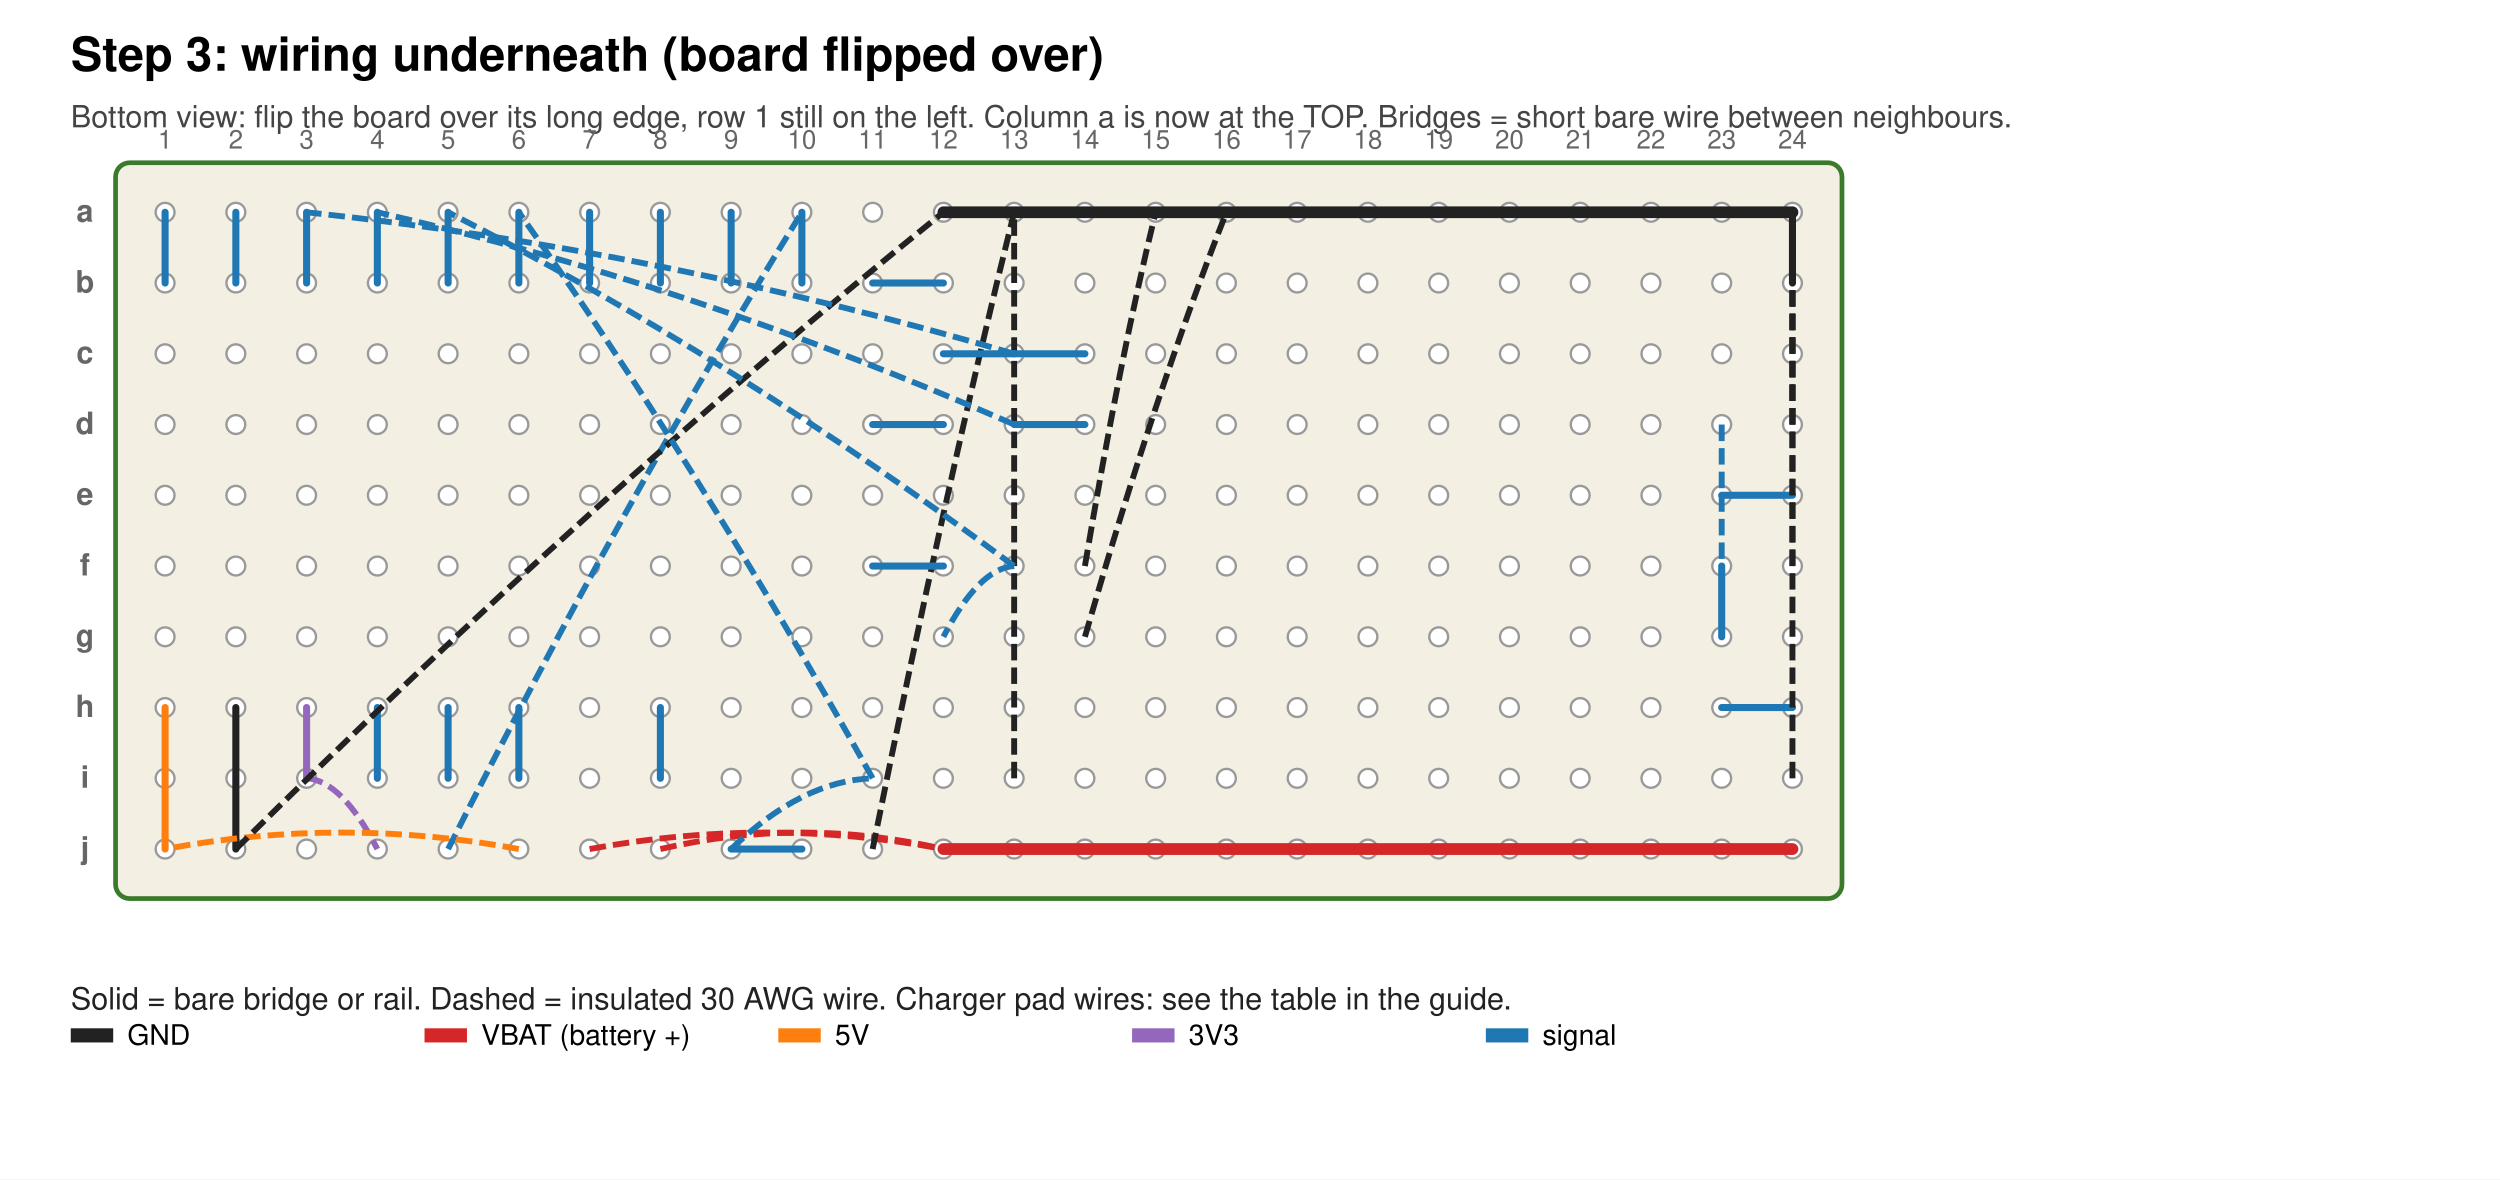
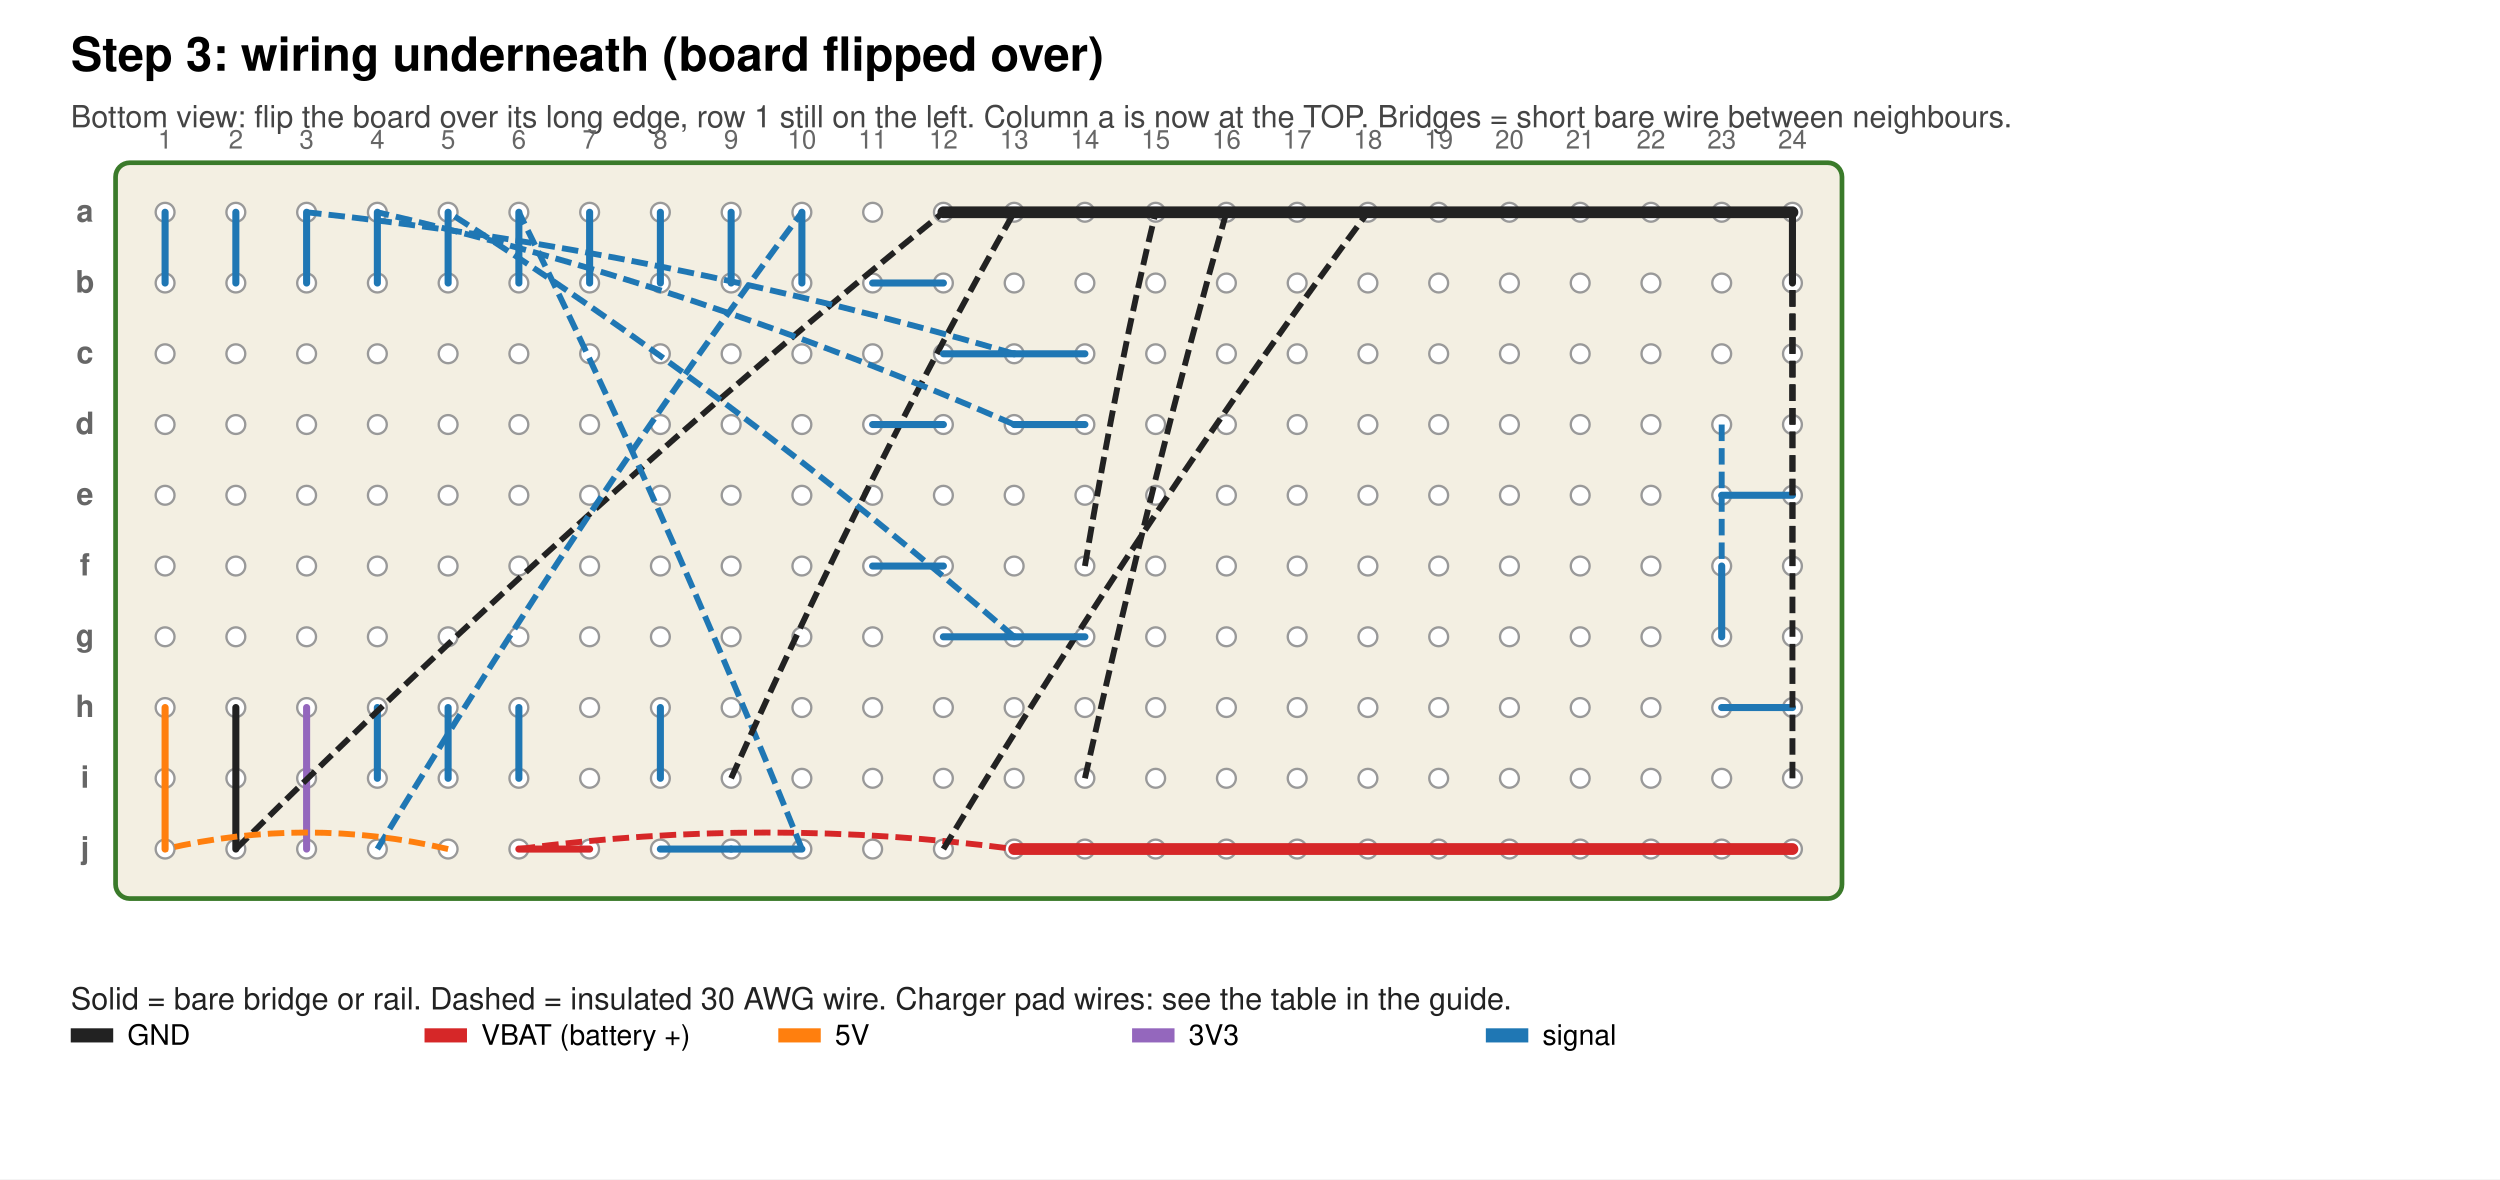
<svg xmlns="http://www.w3.org/2000/svg" width="1060" height="500" font-family="Helvetica,Arial">
  <rect width="100%" height="100%" fill="#ffffff" />
  <text x="30" y="30" font-size="20" font-weight="bold">Step 3: wiring underneath (board flipped over)</text>
  <text x="30" y="54" font-size="13" fill="#444">Bottom view: flip the board over its long edge, row 1 still on the left. Column a is now at the TOP. Bridges = short bare wire between neighbours.</text>
  <rect x="49" y="69" width="732" height="312" rx="6" fill="#f3efe2" stroke="#3a7a2a" stroke-width="2" />
  <text x="70" y="63" font-size="11" fill="#666" text-anchor="middle">1</text>
  <text x="100" y="63" font-size="11" fill="#666" text-anchor="middle">2</text>
  <text x="130" y="63" font-size="11" fill="#666" text-anchor="middle">3</text>
  <text x="160" y="63" font-size="11" fill="#666" text-anchor="middle">4</text>
  <text x="190" y="63" font-size="11" fill="#666" text-anchor="middle">5</text>
  <text x="220" y="63" font-size="11" fill="#666" text-anchor="middle">6</text>
  <text x="250" y="63" font-size="11" fill="#666" text-anchor="middle">7</text>
  <text x="280" y="63" font-size="11" fill="#666" text-anchor="middle">8</text>
  <text x="310" y="63" font-size="11" fill="#666" text-anchor="middle">9</text>
  <text x="340" y="63" font-size="11" fill="#666" text-anchor="middle">10</text>
  <text x="370" y="63" font-size="11" fill="#666" text-anchor="middle">11</text>
  <text x="400" y="63" font-size="11" fill="#666" text-anchor="middle">12</text>
  <text x="430" y="63" font-size="11" fill="#666" text-anchor="middle">13</text>
  <text x="460" y="63" font-size="11" fill="#666" text-anchor="middle">14</text>
  <text x="490" y="63" font-size="11" fill="#666" text-anchor="middle">15</text>
  <text x="520" y="63" font-size="11" fill="#666" text-anchor="middle">16</text>
  <text x="550" y="63" font-size="11" fill="#666" text-anchor="middle">17</text>
  <text x="580" y="63" font-size="11" fill="#666" text-anchor="middle">18</text>
  <text x="610" y="63" font-size="11" fill="#666" text-anchor="middle">19</text>
  <text x="640" y="63" font-size="11" fill="#666" text-anchor="middle">20</text>
  <text x="670" y="63" font-size="11" fill="#666" text-anchor="middle">21</text>
  <text x="700" y="63" font-size="11" fill="#666" text-anchor="middle">22</text>
  <text x="730" y="63" font-size="11" fill="#666" text-anchor="middle">23</text>
  <text x="760" y="63" font-size="11" fill="#666" text-anchor="middle">24</text>
  <text x="36" y="94" font-size="13" font-weight="bold" fill="#666" text-anchor="middle">a</text>
  <text x="36" y="124" font-size="13" font-weight="bold" fill="#666" text-anchor="middle">b</text>
  <text x="36" y="154" font-size="13" font-weight="bold" fill="#666" text-anchor="middle">c</text>
  <text x="36" y="184" font-size="13" font-weight="bold" fill="#666" text-anchor="middle">d</text>
  <text x="36" y="214" font-size="13" font-weight="bold" fill="#666" text-anchor="middle">e</text>
  <text x="36" y="244" font-size="13" font-weight="bold" fill="#666" text-anchor="middle">f</text>
  <text x="36" y="274" font-size="13" font-weight="bold" fill="#666" text-anchor="middle">g</text>
  <text x="36" y="304" font-size="13" font-weight="bold" fill="#666" text-anchor="middle">h</text>
  <text x="36" y="334" font-size="13" font-weight="bold" fill="#666" text-anchor="middle">i</text>
  <text x="36" y="364" font-size="13" font-weight="bold" fill="#666" text-anchor="middle">j</text>
  <circle cx="70" cy="90" r="4" fill="#fff" stroke="#999" />
  <circle cx="70" cy="120" r="4" fill="#fff" stroke="#999" />
  <circle cx="70" cy="150" r="4" fill="#fff" stroke="#999" />
  <circle cx="70" cy="180" r="4" fill="#fff" stroke="#999" />
  <circle cx="70" cy="210" r="4" fill="#fff" stroke="#999" />
  <circle cx="70" cy="240" r="4" fill="#fff" stroke="#999" />
  <circle cx="70" cy="270" r="4" fill="#fff" stroke="#999" />
  <circle cx="70" cy="300" r="4" fill="#fff" stroke="#999" />
  <circle cx="70" cy="330" r="4" fill="#fff" stroke="#999" />
  <circle cx="70" cy="360" r="4" fill="#fff" stroke="#999" />
  <circle cx="100" cy="90" r="4" fill="#fff" stroke="#999" />
  <circle cx="100" cy="120" r="4" fill="#fff" stroke="#999" />
  <circle cx="100" cy="150" r="4" fill="#fff" stroke="#999" />
  <circle cx="100" cy="180" r="4" fill="#fff" stroke="#999" />
  <circle cx="100" cy="210" r="4" fill="#fff" stroke="#999" />
  <circle cx="100" cy="240" r="4" fill="#fff" stroke="#999" />
  <circle cx="100" cy="270" r="4" fill="#fff" stroke="#999" />
  <circle cx="100" cy="300" r="4" fill="#fff" stroke="#999" />
  <circle cx="100" cy="330" r="4" fill="#fff" stroke="#999" />
  <circle cx="100" cy="360" r="4" fill="#fff" stroke="#999" />
  <circle cx="130" cy="90" r="4" fill="#fff" stroke="#999" />
  <circle cx="130" cy="120" r="4" fill="#fff" stroke="#999" />
  <circle cx="130" cy="150" r="4" fill="#fff" stroke="#999" />
  <circle cx="130" cy="180" r="4" fill="#fff" stroke="#999" />
  <circle cx="130" cy="210" r="4" fill="#fff" stroke="#999" />
  <circle cx="130" cy="240" r="4" fill="#fff" stroke="#999" />
  <circle cx="130" cy="270" r="4" fill="#fff" stroke="#999" />
  <circle cx="130" cy="300" r="4" fill="#fff" stroke="#999" />
  <circle cx="130" cy="330" r="4" fill="#fff" stroke="#999" />
  <circle cx="130" cy="360" r="4" fill="#fff" stroke="#999" />
  <circle cx="160" cy="90" r="4" fill="#fff" stroke="#999" />
  <circle cx="160" cy="120" r="4" fill="#fff" stroke="#999" />
  <circle cx="160" cy="150" r="4" fill="#fff" stroke="#999" />
  <circle cx="160" cy="180" r="4" fill="#fff" stroke="#999" />
  <circle cx="160" cy="210" r="4" fill="#fff" stroke="#999" />
  <circle cx="160" cy="240" r="4" fill="#fff" stroke="#999" />
  <circle cx="160" cy="270" r="4" fill="#fff" stroke="#999" />
  <circle cx="160" cy="300" r="4" fill="#fff" stroke="#999" />
  <circle cx="160" cy="330" r="4" fill="#fff" stroke="#999" />
  <circle cx="160" cy="360" r="4" fill="#fff" stroke="#999" />
  <circle cx="190" cy="90" r="4" fill="#fff" stroke="#999" />
  <circle cx="190" cy="120" r="4" fill="#fff" stroke="#999" />
  <circle cx="190" cy="150" r="4" fill="#fff" stroke="#999" />
  <circle cx="190" cy="180" r="4" fill="#fff" stroke="#999" />
  <circle cx="190" cy="210" r="4" fill="#fff" stroke="#999" />
  <circle cx="190" cy="240" r="4" fill="#fff" stroke="#999" />
  <circle cx="190" cy="270" r="4" fill="#fff" stroke="#999" />
  <circle cx="190" cy="300" r="4" fill="#fff" stroke="#999" />
  <circle cx="190" cy="330" r="4" fill="#fff" stroke="#999" />
  <circle cx="190" cy="360" r="4" fill="#fff" stroke="#999" />
  <circle cx="220" cy="90" r="4" fill="#fff" stroke="#999" />
  <circle cx="220" cy="120" r="4" fill="#fff" stroke="#999" />
  <circle cx="220" cy="150" r="4" fill="#fff" stroke="#999" />
  <circle cx="220" cy="180" r="4" fill="#fff" stroke="#999" />
  <circle cx="220" cy="210" r="4" fill="#fff" stroke="#999" />
  <circle cx="220" cy="240" r="4" fill="#fff" stroke="#999" />
  <circle cx="220" cy="270" r="4" fill="#fff" stroke="#999" />
  <circle cx="220" cy="300" r="4" fill="#fff" stroke="#999" />
  <circle cx="220" cy="330" r="4" fill="#fff" stroke="#999" />
  <circle cx="220" cy="360" r="4" fill="#fff" stroke="#999" />
  <circle cx="250" cy="90" r="4" fill="#fff" stroke="#999" />
  <circle cx="250" cy="120" r="4" fill="#fff" stroke="#999" />
  <circle cx="250" cy="150" r="4" fill="#fff" stroke="#999" />
  <circle cx="250" cy="180" r="4" fill="#fff" stroke="#999" />
  <circle cx="250" cy="210" r="4" fill="#fff" stroke="#999" />
  <circle cx="250" cy="240" r="4" fill="#fff" stroke="#999" />
  <circle cx="250" cy="270" r="4" fill="#fff" stroke="#999" />
  <circle cx="250" cy="300" r="4" fill="#fff" stroke="#999" />
  <circle cx="250" cy="330" r="4" fill="#fff" stroke="#999" />
  <circle cx="250" cy="360" r="4" fill="#fff" stroke="#999" />
  <circle cx="280" cy="90" r="4" fill="#fff" stroke="#999" />
  <circle cx="280" cy="120" r="4" fill="#fff" stroke="#999" />
  <circle cx="280" cy="150" r="4" fill="#fff" stroke="#999" />
  <circle cx="280" cy="180" r="4" fill="#fff" stroke="#999" />
  <circle cx="280" cy="210" r="4" fill="#fff" stroke="#999" />
  <circle cx="280" cy="240" r="4" fill="#fff" stroke="#999" />
  <circle cx="280" cy="270" r="4" fill="#fff" stroke="#999" />
  <circle cx="280" cy="300" r="4" fill="#fff" stroke="#999" />
  <circle cx="280" cy="330" r="4" fill="#fff" stroke="#999" />
  <circle cx="280" cy="360" r="4" fill="#fff" stroke="#999" />
  <circle cx="310" cy="90" r="4" fill="#fff" stroke="#999" />
  <circle cx="310" cy="120" r="4" fill="#fff" stroke="#999" />
  <circle cx="310" cy="150" r="4" fill="#fff" stroke="#999" />
  <circle cx="310" cy="180" r="4" fill="#fff" stroke="#999" />
  <circle cx="310" cy="210" r="4" fill="#fff" stroke="#999" />
  <circle cx="310" cy="240" r="4" fill="#fff" stroke="#999" />
  <circle cx="310" cy="270" r="4" fill="#fff" stroke="#999" />
  <circle cx="310" cy="300" r="4" fill="#fff" stroke="#999" />
  <circle cx="310" cy="330" r="4" fill="#fff" stroke="#999" />
  <circle cx="310" cy="360" r="4" fill="#fff" stroke="#999" />
  <circle cx="340" cy="90" r="4" fill="#fff" stroke="#999" />
  <circle cx="340" cy="120" r="4" fill="#fff" stroke="#999" />
  <circle cx="340" cy="150" r="4" fill="#fff" stroke="#999" />
  <circle cx="340" cy="180" r="4" fill="#fff" stroke="#999" />
  <circle cx="340" cy="210" r="4" fill="#fff" stroke="#999" />
  <circle cx="340" cy="240" r="4" fill="#fff" stroke="#999" />
  <circle cx="340" cy="270" r="4" fill="#fff" stroke="#999" />
  <circle cx="340" cy="300" r="4" fill="#fff" stroke="#999" />
  <circle cx="340" cy="330" r="4" fill="#fff" stroke="#999" />
  <circle cx="340" cy="360" r="4" fill="#fff" stroke="#999" />
  <circle cx="370" cy="90" r="4" fill="#fff" stroke="#999" />
  <circle cx="370" cy="120" r="4" fill="#fff" stroke="#999" />
  <circle cx="370" cy="150" r="4" fill="#fff" stroke="#999" />
  <circle cx="370" cy="180" r="4" fill="#fff" stroke="#999" />
  <circle cx="370" cy="210" r="4" fill="#fff" stroke="#999" />
  <circle cx="370" cy="240" r="4" fill="#fff" stroke="#999" />
  <circle cx="370" cy="270" r="4" fill="#fff" stroke="#999" />
  <circle cx="370" cy="300" r="4" fill="#fff" stroke="#999" />
  <circle cx="370" cy="330" r="4" fill="#fff" stroke="#999" />
  <circle cx="370" cy="360" r="4" fill="#fff" stroke="#999" />
  <circle cx="400" cy="90" r="4" fill="#fff" stroke="#999" />
  <circle cx="400" cy="120" r="4" fill="#fff" stroke="#999" />
  <circle cx="400" cy="150" r="4" fill="#fff" stroke="#999" />
  <circle cx="400" cy="180" r="4" fill="#fff" stroke="#999" />
  <circle cx="400" cy="210" r="4" fill="#fff" stroke="#999" />
  <circle cx="400" cy="240" r="4" fill="#fff" stroke="#999" />
  <circle cx="400" cy="270" r="4" fill="#fff" stroke="#999" />
  <circle cx="400" cy="300" r="4" fill="#fff" stroke="#999" />
  <circle cx="400" cy="330" r="4" fill="#fff" stroke="#999" />
  <circle cx="400" cy="360" r="4" fill="#fff" stroke="#999" />
  <circle cx="430" cy="90" r="4" fill="#fff" stroke="#999" />
  <circle cx="430" cy="120" r="4" fill="#fff" stroke="#999" />
  <circle cx="430" cy="150" r="4" fill="#fff" stroke="#999" />
  <circle cx="430" cy="180" r="4" fill="#fff" stroke="#999" />
  <circle cx="430" cy="210" r="4" fill="#fff" stroke="#999" />
  <circle cx="430" cy="240" r="4" fill="#fff" stroke="#999" />
  <circle cx="430" cy="270" r="4" fill="#fff" stroke="#999" />
  <circle cx="430" cy="300" r="4" fill="#fff" stroke="#999" />
  <circle cx="430" cy="330" r="4" fill="#fff" stroke="#999" />
  <circle cx="430" cy="360" r="4" fill="#fff" stroke="#999" />
  <circle cx="460" cy="90" r="4" fill="#fff" stroke="#999" />
  <circle cx="460" cy="120" r="4" fill="#fff" stroke="#999" />
  <circle cx="460" cy="150" r="4" fill="#fff" stroke="#999" />
  <circle cx="460" cy="180" r="4" fill="#fff" stroke="#999" />
  <circle cx="460" cy="210" r="4" fill="#fff" stroke="#999" />
  <circle cx="460" cy="240" r="4" fill="#fff" stroke="#999" />
  <circle cx="460" cy="270" r="4" fill="#fff" stroke="#999" />
  <circle cx="460" cy="300" r="4" fill="#fff" stroke="#999" />
  <circle cx="460" cy="330" r="4" fill="#fff" stroke="#999" />
  <circle cx="460" cy="360" r="4" fill="#fff" stroke="#999" />
  <circle cx="490" cy="90" r="4" fill="#fff" stroke="#999" />
  <circle cx="490" cy="120" r="4" fill="#fff" stroke="#999" />
  <circle cx="490" cy="150" r="4" fill="#fff" stroke="#999" />
  <circle cx="490" cy="180" r="4" fill="#fff" stroke="#999" />
  <circle cx="490" cy="210" r="4" fill="#fff" stroke="#999" />
  <circle cx="490" cy="240" r="4" fill="#fff" stroke="#999" />
  <circle cx="490" cy="270" r="4" fill="#fff" stroke="#999" />
  <circle cx="490" cy="300" r="4" fill="#fff" stroke="#999" />
  <circle cx="490" cy="330" r="4" fill="#fff" stroke="#999" />
  <circle cx="490" cy="360" r="4" fill="#fff" stroke="#999" />
  <circle cx="520" cy="90" r="4" fill="#fff" stroke="#999" />
  <circle cx="520" cy="120" r="4" fill="#fff" stroke="#999" />
  <circle cx="520" cy="150" r="4" fill="#fff" stroke="#999" />
  <circle cx="520" cy="180" r="4" fill="#fff" stroke="#999" />
  <circle cx="520" cy="210" r="4" fill="#fff" stroke="#999" />
  <circle cx="520" cy="240" r="4" fill="#fff" stroke="#999" />
  <circle cx="520" cy="270" r="4" fill="#fff" stroke="#999" />
  <circle cx="520" cy="300" r="4" fill="#fff" stroke="#999" />
  <circle cx="520" cy="330" r="4" fill="#fff" stroke="#999" />
  <circle cx="520" cy="360" r="4" fill="#fff" stroke="#999" />
  <circle cx="550" cy="90" r="4" fill="#fff" stroke="#999" />
  <circle cx="550" cy="120" r="4" fill="#fff" stroke="#999" />
  <circle cx="550" cy="150" r="4" fill="#fff" stroke="#999" />
  <circle cx="550" cy="180" r="4" fill="#fff" stroke="#999" />
  <circle cx="550" cy="210" r="4" fill="#fff" stroke="#999" />
  <circle cx="550" cy="240" r="4" fill="#fff" stroke="#999" />
  <circle cx="550" cy="270" r="4" fill="#fff" stroke="#999" />
  <circle cx="550" cy="300" r="4" fill="#fff" stroke="#999" />
  <circle cx="550" cy="330" r="4" fill="#fff" stroke="#999" />
  <circle cx="550" cy="360" r="4" fill="#fff" stroke="#999" />
  <circle cx="580" cy="90" r="4" fill="#fff" stroke="#999" />
  <circle cx="580" cy="120" r="4" fill="#fff" stroke="#999" />
  <circle cx="580" cy="150" r="4" fill="#fff" stroke="#999" />
  <circle cx="580" cy="180" r="4" fill="#fff" stroke="#999" />
  <circle cx="580" cy="210" r="4" fill="#fff" stroke="#999" />
  <circle cx="580" cy="240" r="4" fill="#fff" stroke="#999" />
  <circle cx="580" cy="270" r="4" fill="#fff" stroke="#999" />
  <circle cx="580" cy="300" r="4" fill="#fff" stroke="#999" />
  <circle cx="580" cy="330" r="4" fill="#fff" stroke="#999" />
  <circle cx="580" cy="360" r="4" fill="#fff" stroke="#999" />
  <circle cx="610" cy="90" r="4" fill="#fff" stroke="#999" />
  <circle cx="610" cy="120" r="4" fill="#fff" stroke="#999" />
  <circle cx="610" cy="150" r="4" fill="#fff" stroke="#999" />
  <circle cx="610" cy="180" r="4" fill="#fff" stroke="#999" />
  <circle cx="610" cy="210" r="4" fill="#fff" stroke="#999" />
  <circle cx="610" cy="240" r="4" fill="#fff" stroke="#999" />
  <circle cx="610" cy="270" r="4" fill="#fff" stroke="#999" />
  <circle cx="610" cy="300" r="4" fill="#fff" stroke="#999" />
  <circle cx="610" cy="330" r="4" fill="#fff" stroke="#999" />
  <circle cx="610" cy="360" r="4" fill="#fff" stroke="#999" />
  <circle cx="640" cy="90" r="4" fill="#fff" stroke="#999" />
  <circle cx="640" cy="120" r="4" fill="#fff" stroke="#999" />
  <circle cx="640" cy="150" r="4" fill="#fff" stroke="#999" />
  <circle cx="640" cy="180" r="4" fill="#fff" stroke="#999" />
  <circle cx="640" cy="210" r="4" fill="#fff" stroke="#999" />
  <circle cx="640" cy="240" r="4" fill="#fff" stroke="#999" />
  <circle cx="640" cy="270" r="4" fill="#fff" stroke="#999" />
  <circle cx="640" cy="300" r="4" fill="#fff" stroke="#999" />
  <circle cx="640" cy="330" r="4" fill="#fff" stroke="#999" />
  <circle cx="640" cy="360" r="4" fill="#fff" stroke="#999" />
  <circle cx="670" cy="90" r="4" fill="#fff" stroke="#999" />
  <circle cx="670" cy="120" r="4" fill="#fff" stroke="#999" />
  <circle cx="670" cy="150" r="4" fill="#fff" stroke="#999" />
  <circle cx="670" cy="180" r="4" fill="#fff" stroke="#999" />
  <circle cx="670" cy="210" r="4" fill="#fff" stroke="#999" />
  <circle cx="670" cy="240" r="4" fill="#fff" stroke="#999" />
  <circle cx="670" cy="270" r="4" fill="#fff" stroke="#999" />
  <circle cx="670" cy="300" r="4" fill="#fff" stroke="#999" />
  <circle cx="670" cy="330" r="4" fill="#fff" stroke="#999" />
  <circle cx="670" cy="360" r="4" fill="#fff" stroke="#999" />
  <circle cx="700" cy="90" r="4" fill="#fff" stroke="#999" />
  <circle cx="700" cy="120" r="4" fill="#fff" stroke="#999" />
  <circle cx="700" cy="150" r="4" fill="#fff" stroke="#999" />
  <circle cx="700" cy="180" r="4" fill="#fff" stroke="#999" />
  <circle cx="700" cy="210" r="4" fill="#fff" stroke="#999" />
  <circle cx="700" cy="240" r="4" fill="#fff" stroke="#999" />
  <circle cx="700" cy="270" r="4" fill="#fff" stroke="#999" />
  <circle cx="700" cy="300" r="4" fill="#fff" stroke="#999" />
  <circle cx="700" cy="330" r="4" fill="#fff" stroke="#999" />
  <circle cx="700" cy="360" r="4" fill="#fff" stroke="#999" />
  <circle cx="730" cy="90" r="4" fill="#fff" stroke="#999" />
  <circle cx="730" cy="120" r="4" fill="#fff" stroke="#999" />
  <circle cx="730" cy="150" r="4" fill="#fff" stroke="#999" />
  <circle cx="730" cy="180" r="4" fill="#fff" stroke="#999" />
  <circle cx="730" cy="210" r="4" fill="#fff" stroke="#999" />
  <circle cx="730" cy="240" r="4" fill="#fff" stroke="#999" />
  <circle cx="730" cy="270" r="4" fill="#fff" stroke="#999" />
  <circle cx="730" cy="300" r="4" fill="#fff" stroke="#999" />
  <circle cx="730" cy="330" r="4" fill="#fff" stroke="#999" />
  <circle cx="730" cy="360" r="4" fill="#fff" stroke="#999" />
  <circle cx="760" cy="90" r="4" fill="#fff" stroke="#999" />
  <circle cx="760" cy="120" r="4" fill="#fff" stroke="#999" />
  <circle cx="760" cy="150" r="4" fill="#fff" stroke="#999" />
  <circle cx="760" cy="180" r="4" fill="#fff" stroke="#999" />
  <circle cx="760" cy="210" r="4" fill="#fff" stroke="#999" />
  <circle cx="760" cy="240" r="4" fill="#fff" stroke="#999" />
  <circle cx="760" cy="270" r="4" fill="#fff" stroke="#999" />
  <circle cx="760" cy="300" r="4" fill="#fff" stroke="#999" />
  <circle cx="760" cy="330" r="4" fill="#fff" stroke="#999" />
  <circle cx="760" cy="360" r="4" fill="#fff" stroke="#999" />
  <line x1="400" y1="90" x2="760" y2="90" stroke="#222222" stroke-width="5" stroke-linecap="round" />
-   <line x1="400" y1="360" x2="760" y2="360" stroke="#d62728" stroke-width="5" stroke-linecap="round" />
+   <line x1="430" y1="360" x2="760" y2="360" stroke="#d62728" stroke-width="5" stroke-linecap="round" />
  <line x1="70" y1="90" x2="70" y2="120" stroke="#1f77b4" stroke-width="3" stroke-linecap="round" />
  <line x1="100" y1="90" x2="100" y2="120" stroke="#1f77b4" stroke-width="3" stroke-linecap="round" />
  <line x1="130" y1="90" x2="130" y2="120" stroke="#1f77b4" stroke-width="3" stroke-linecap="round" />
  <line x1="160" y1="90" x2="160" y2="120" stroke="#1f77b4" stroke-width="3" stroke-linecap="round" />
  <line x1="190" y1="90" x2="190" y2="120" stroke="#1f77b4" stroke-width="3" stroke-linecap="round" />
  <line x1="220" y1="90" x2="220" y2="120" stroke="#1f77b4" stroke-width="3" stroke-linecap="round" />
  <line x1="250" y1="90" x2="250" y2="120" stroke="#1f77b4" stroke-width="3" stroke-linecap="round" />
  <line x1="280" y1="90" x2="280" y2="120" stroke="#1f77b4" stroke-width="3" stroke-linecap="round" />
  <line x1="310" y1="90" x2="310" y2="120" stroke="#1f77b4" stroke-width="3" stroke-linecap="round" />
  <line x1="340" y1="90" x2="340" y2="120" stroke="#1f77b4" stroke-width="3" stroke-linecap="round" />
  <line x1="70" y1="300" x2="70" y2="360" stroke="#ff7f0e" stroke-width="3" stroke-linecap="round" />
  <line x1="100" y1="300" x2="100" y2="360" stroke="#222222" stroke-width="3" stroke-linecap="round" />
-   <line x1="130" y1="300" x2="130" y2="330" stroke="#9467bd" stroke-width="3" stroke-linecap="round" />
+   <line x1="130" y1="300" x2="130" y2="360" stroke="#9467bd" stroke-width="3" stroke-linecap="round" />
  <line x1="160" y1="300" x2="160" y2="330" stroke="#1f77b4" stroke-width="3" stroke-linecap="round" />
  <line x1="190" y1="300" x2="190" y2="330" stroke="#1f77b4" stroke-width="3" stroke-linecap="round" />
  <line x1="220" y1="300" x2="220" y2="330" stroke="#1f77b4" stroke-width="3" stroke-linecap="round" />
  <line x1="280" y1="300" x2="280" y2="330" stroke="#1f77b4" stroke-width="3" stroke-linecap="round" />
-   <path d="M130 330 Q145 331 160 360" fill="none" stroke="#9467bd" stroke-width="2.5" stroke-dasharray="7,3" />
-   <path d="M190 360 Q265 211 340 90" fill="none" stroke="#1f77b4" stroke-width="2.5" stroke-dasharray="7,3" />
-   <path d="M220 360 Q145 346 70 360" fill="none" stroke="#ff7f0e" stroke-width="2.5" stroke-dasharray="7,3" />
-   <path d="M250 360 Q325 346 400 360" fill="none" stroke="#d62728" stroke-width="2.5" stroke-dasharray="7,3" />
  <path d="M100 360 Q250 211 400 90" fill="none" stroke="#222222" stroke-width="2.5" stroke-dasharray="7,3" />
-   <path d="M280 360 Q340 346 400 360" fill="none" stroke="#d62728" stroke-width="2.5" stroke-dasharray="7,3" />
+   <path d="M160 360 Q250 211 340 90" fill="none" stroke="#1f77b4" stroke-width="2.5" stroke-dasharray="7,3" />
+   <path d="M190 360 Q130 346 70 360" fill="none" stroke="#ff7f0e" stroke-width="2.5" stroke-dasharray="7,3" />
+   <line x1="220" y1="360" x2="250" y2="360" stroke="#d62728" stroke-width="3" stroke-linecap="round" />
+   <path d="M220 360 Q325 346 430 360" fill="none" stroke="#d62728" stroke-width="2.5" stroke-dasharray="7,3" />
+   <line x1="280" y1="360" x2="310" y2="360" stroke="#1f77b4" stroke-width="3" stroke-linecap="round" />
  <line x1="310" y1="360" x2="340" y2="360" stroke="#1f77b4" stroke-width="3" stroke-linecap="round" />
-   <path d="M310 360 Q340 331 370 330" fill="none" stroke="#1f77b4" stroke-width="2.5" stroke-dasharray="7,3" />
-   <path d="M370 330 Q295 196 220 90" fill="none" stroke="#1f77b4" stroke-width="2.5" stroke-dasharray="7,3" />
-   <path d="M370 360 Q400 211 430 90" fill="none" stroke="#222222" stroke-width="2.5" stroke-dasharray="7,3" />
-   <path d="M430 330 Q430 196 430 90" fill="none" stroke="#222222" stroke-width="2.5" stroke-dasharray="7,3" />
+   <path d="M340 360 Q280 211 220 90" fill="none" stroke="#1f77b4" stroke-width="2.5" stroke-dasharray="7,3" />
+   <path d="M310 330 Q370 196 430 90" fill="none" stroke="#222222" stroke-width="2.5" stroke-dasharray="7,3" />
+   <path d="M400 360 Q490 211 580 90" fill="none" stroke="#222222" stroke-width="2.5" stroke-dasharray="7,3" />
  <line x1="370" y1="120" x2="400" y2="120" stroke="#1f77b4" stroke-width="3" stroke-linecap="round" />
  <line x1="370" y1="180" x2="400" y2="180" stroke="#1f77b4" stroke-width="3" stroke-linecap="round" />
  <line x1="370" y1="240" x2="400" y2="240" stroke="#1f77b4" stroke-width="3" stroke-linecap="round" />
  <line x1="400" y1="150" x2="430" y2="150" stroke="#1f77b4" stroke-width="3" stroke-linecap="round" />
  <line x1="430" y1="150" x2="460" y2="150" stroke="#1f77b4" stroke-width="3" stroke-linecap="round" />
  <line x1="430" y1="180" x2="460" y2="180" stroke="#1f77b4" stroke-width="3" stroke-linecap="round" />
-   <path d="M430 240 Q415 241 400 270" fill="none" stroke="#1f77b4" stroke-width="2.5" stroke-dasharray="7,3" />
+   <line x1="400" y1="270" x2="430" y2="270" stroke="#1f77b4" stroke-width="3" stroke-linecap="round" />
+   <line x1="430" y1="270" x2="460" y2="270" stroke="#1f77b4" stroke-width="3" stroke-linecap="round" />
  <path d="M430 150 Q280 106 130 90" fill="none" stroke="#1f77b4" stroke-width="2.5" stroke-dasharray="7,3" />
  <path d="M430 180 Q295 121 160 90" fill="none" stroke="#1f77b4" stroke-width="2.5" stroke-dasharray="7,3" />
-   <path d="M430 240 Q310 151 190 90" fill="none" stroke="#1f77b4" stroke-width="2.5" stroke-dasharray="7,3" />
+   <path d="M430 270 Q310 166 190 90" fill="none" stroke="#1f77b4" stroke-width="2.5" stroke-dasharray="7,3" />
  <path d="M460 240 Q475 151 490 90" fill="none" stroke="#222222" stroke-width="2.5" stroke-dasharray="7,3" />
-   <path d="M460 270 Q490 166 520 90" fill="none" stroke="#222222" stroke-width="2.5" stroke-dasharray="7,3" />
+   <path d="M460 330 Q490 196 520 90" fill="none" stroke="#222222" stroke-width="2.5" stroke-dasharray="7,3" />
  <line x1="730" y1="210" x2="760" y2="210" stroke="#1f77b4" stroke-width="3" stroke-linecap="round" />
  <line x1="730" y1="300" x2="760" y2="300" stroke="#1f77b4" stroke-width="3" stroke-linecap="round" />
  <path d="M730 180 Q730 196 730 240" fill="none" stroke="#1f77b4" stroke-width="2.5" stroke-dasharray="7,3" />
  <line x1="730" y1="240" x2="730" y2="270" stroke="#1f77b4" stroke-width="3" stroke-linecap="round" />
  <line x1="760" y1="120" x2="760" y2="90" stroke="#222222" stroke-width="3" stroke-linecap="round" />
  <path d="M760 180 Q760 121 760 90" fill="none" stroke="#222222" stroke-width="2.5" stroke-dasharray="7,3" />
  <path d="M760 240 Q760 151 760 90" fill="none" stroke="#222222" stroke-width="2.5" stroke-dasharray="7,3" />
  <path d="M760 330 Q760 196 760 90" fill="none" stroke="#222222" stroke-width="2.5" stroke-dasharray="7,3" />
  <rect x="30" y="436" width="18" height="6" fill="#222222" />
  <text x="54" y="443" font-size="12">GND</text>
  <rect x="180" y="436" width="18" height="6" fill="#d62728" />
  <text x="204" y="443" font-size="12">VBAT (battery +)</text>
  <rect x="330" y="436" width="18" height="6" fill="#ff7f0e" />
  <text x="354" y="443" font-size="12">5V</text>
  <rect x="480" y="436" width="18" height="6" fill="#9467bd" />
  <text x="504" y="443" font-size="12">3V3</text>
  <rect x="630" y="436" width="18" height="6" fill="#1f77b4" />
  <text x="654" y="443" font-size="12">signal</text>
  <text x="30" y="408" font-size="13" fill="#222" />
  <text x="30" y="428" font-size="13" fill="#222">Solid = bare bridge or rail. Dashed = insulated 30 AWG wire. Charger pad wires: see the table in the guide.</text>
</svg>
